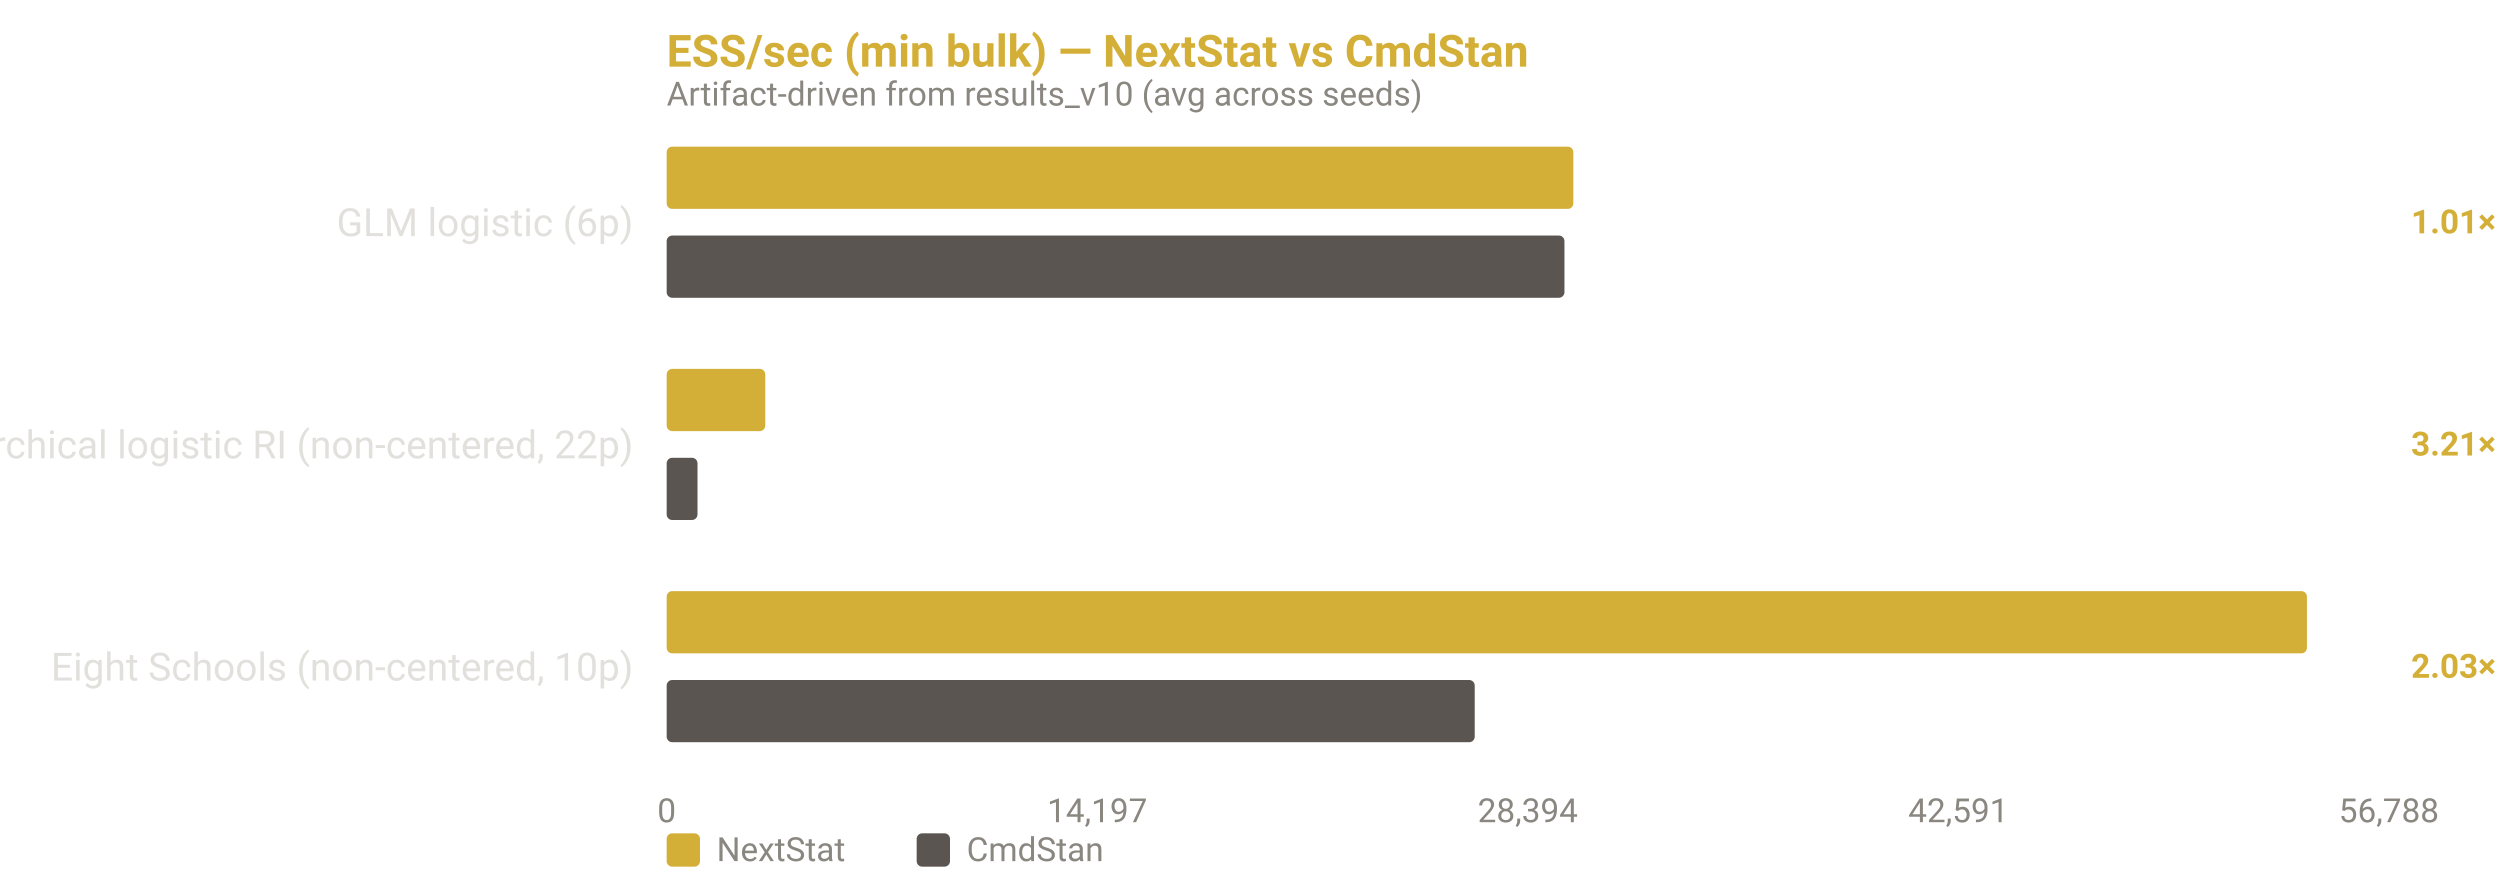
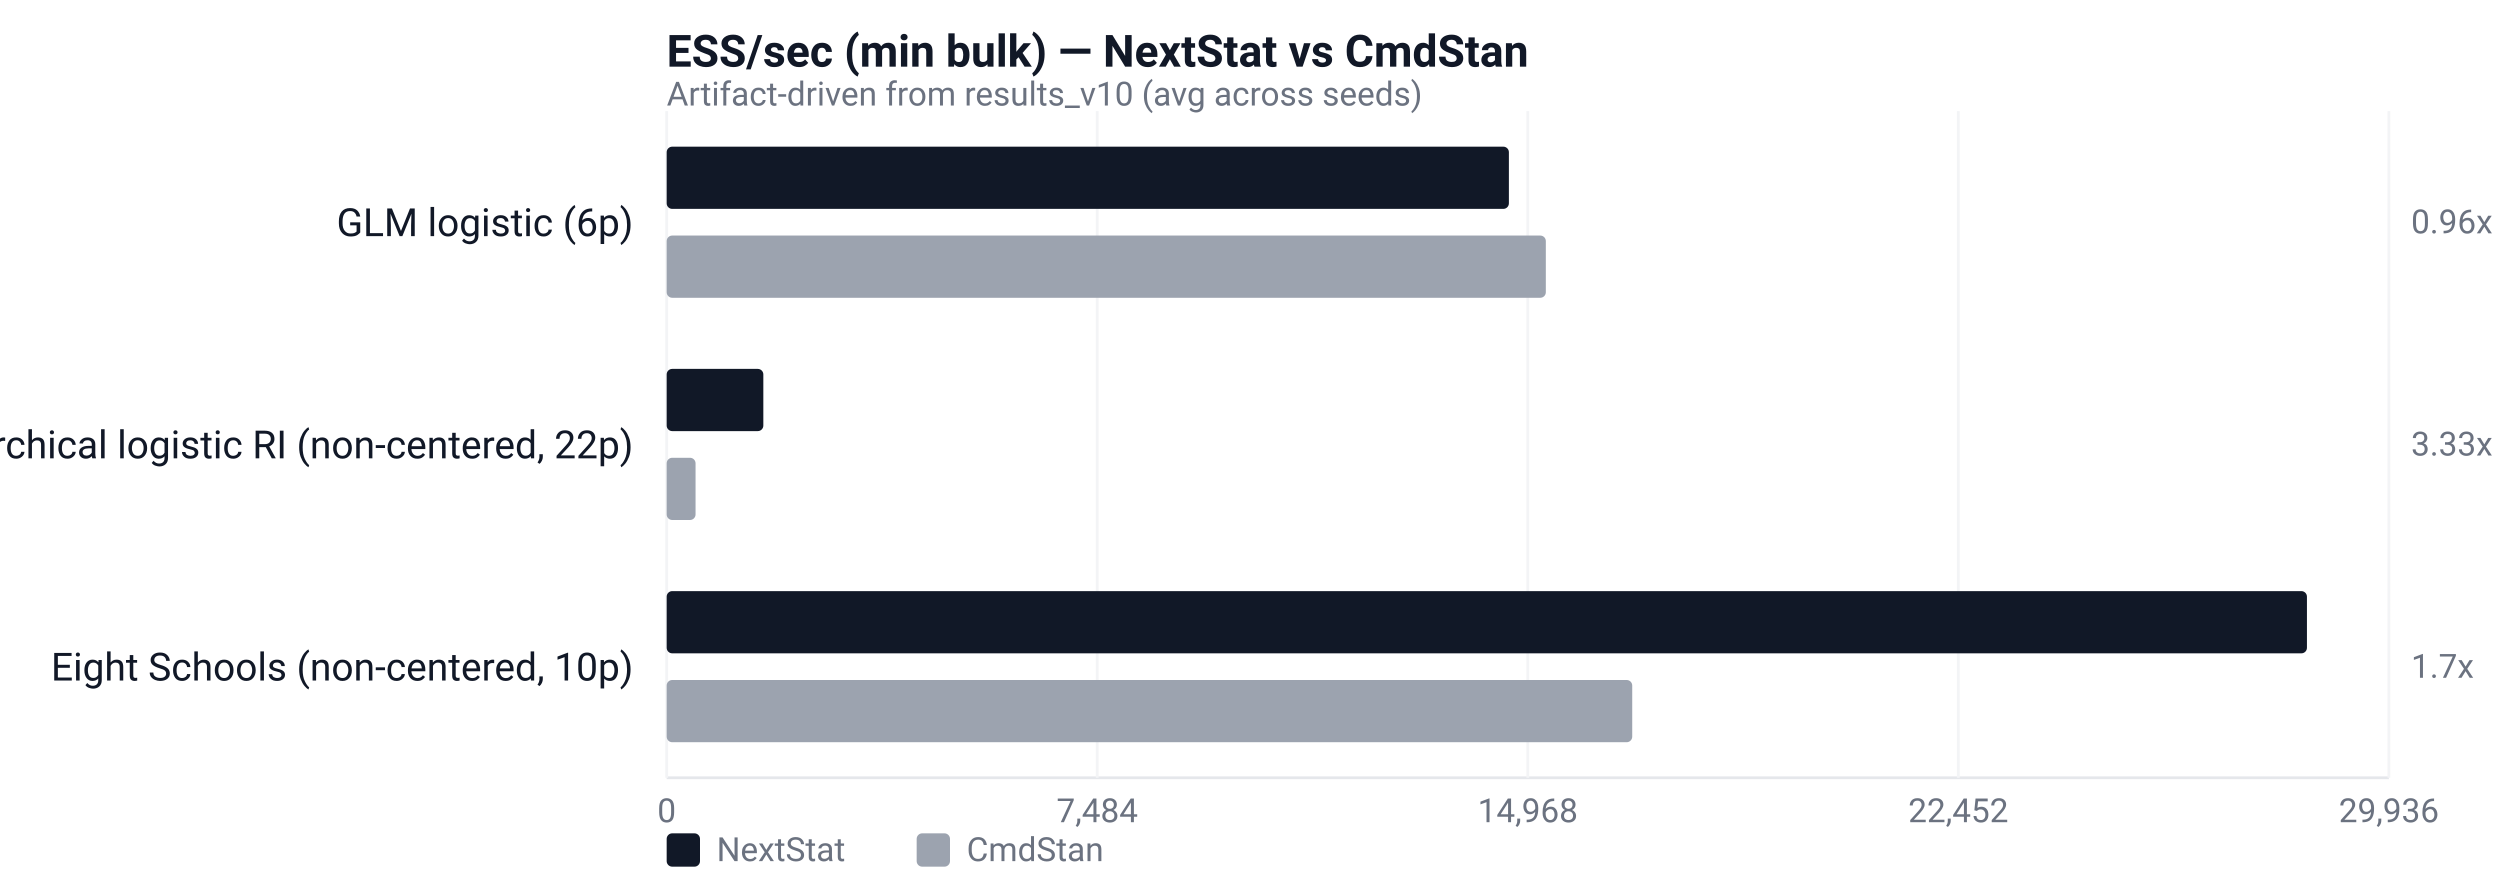
<svg xmlns="http://www.w3.org/2000/svg" width="900" height="320" viewBox="0 0 900 320">
  <style>
-   text { font-family: ui-sans-serif, system-ui, -apple-system, Segoe UI, Roboto, Helvetica, Arial; fill: #e2e0dc; }
-   .muted { fill: #8a8680; }
-   .label { font-size: 14px; fill: #e2e0dc; }
-   .title { font-size: 16px; font-weight: 700; fill: #d4af37; }
+   text { font-family: ui-sans-serif, system-ui, -apple-system, Segoe UI, Roboto, Helvetica, Arial; fill: #111827; }
+   .muted { fill: #6b7280; }
+   .label { font-size: 14px; }
+   .title { font-size: 16px; font-weight: 700; }
  .small { font-size: 12px; }
-   .ratio { font-size: 12px; fill: #d4af37; font-weight: 600; }
</style>
  <text x="240" y="24" class="title">ESS/sec (min bulk) — NextStat vs CmdStan</text>
  <text x="240" y="38" class="small muted">Artifact-driven from results_v10 (avg across seeds)</text>
-   <line x1="240" y1="280" x2="860" y2="280" stroke="rgba(255,255,255,0.08)" />
-   <line x1="240.0" y1="40" x2="240.0" y2="280" stroke="rgba(255,255,255,0.05)" />
+   <line x1="240" y1="280" x2="860" y2="280" stroke="#e5e7eb" />
+   <line x1="240.0" y1="40" x2="240.0" y2="280" stroke="#f3f4f6" />
  <text x="240.0" y="296" class="small muted" text-anchor="middle">0</text>
-   <line x1="395.0" y1="40" x2="395.0" y2="280" stroke="rgba(255,255,255,0.05)" />
-   <text x="395.0" y="296" class="small muted" text-anchor="middle">14,197</text>
-   <line x1="550.0" y1="40" x2="550.0" y2="280" stroke="rgba(255,255,255,0.05)" />
-   <text x="550.0" y="296" class="small muted" text-anchor="middle">28,394</text>
-   <line x1="705.0" y1="40" x2="705.0" y2="280" stroke="rgba(255,255,255,0.05)" />
-   <text x="705.0" y="296" class="small muted" text-anchor="middle">42,591</text>
-   <line x1="860.0" y1="40" x2="860.0" y2="280" stroke="rgba(255,255,255,0.05)" />
-   <text x="860.0" y="296" class="small muted" text-anchor="middle">56,788</text>
+   <line x1="395.0" y1="40" x2="395.0" y2="280" stroke="#f3f4f6" />
+   <text x="395.0" y="296" class="small muted" text-anchor="middle">7,484</text>
+   <line x1="550.0" y1="40" x2="550.0" y2="280" stroke="#f3f4f6" />
+   <text x="550.0" y="296" class="small muted" text-anchor="middle">14,968</text>
+   <line x1="705.0" y1="40" x2="705.0" y2="280" stroke="#f3f4f6" />
+   <text x="705.0" y="296" class="small muted" text-anchor="middle">22,452</text>
+   <line x1="860.0" y1="40" x2="860.0" y2="280" stroke="#f3f4f6" />
+   <text x="860.0" y="296" class="small muted" text-anchor="middle">29,936</text>
  <text x="228" y="85.0" class="label" text-anchor="end">GLM logistic (6p)</text>
-   <rect x="240" y="52.8" width="326.4" height="22.4" fill="#d4af37" rx="2" />
-   <rect x="240" y="84.8" width="323.2" height="22.4" fill="#5a5550" rx="2" />
-   <text x="868" y="84.0" class="ratio">1.01×</text>
+   <rect x="240" y="52.8" width="303.2" height="22.4" fill="#111827" rx="2" />
+   <rect x="240" y="84.8" width="316.5" height="22.4" fill="#9ca3af" rx="2" />
+   <text x="868" y="84.0" class="small muted">0.96x</text>
  <text x="228" y="165.0" class="label" text-anchor="end">Hierarchical logistic RI (non-centered, 22p)</text>
-   <rect x="240" y="132.8" width="35.5" height="22.4" fill="#d4af37" rx="2" />
-   <rect x="240" y="164.8" width="11.1" height="22.4" fill="#5a5550" rx="2" />
-   <text x="868" y="164.0" class="ratio">3.21×</text>
+   <rect x="240" y="132.8" width="34.8" height="22.4" fill="#111827" rx="2" />
+   <rect x="240" y="164.8" width="10.4" height="22.4" fill="#9ca3af" rx="2" />
+   <text x="868" y="164.0" class="small muted">3.33x</text>
  <text x="228" y="245.0" class="label" text-anchor="end">Eight Schools (non-centered, 10p)</text>
-   <rect x="240" y="212.8" width="590.5" height="22.4" fill="#d4af37" rx="2" />
-   <rect x="240" y="244.8" width="290.9" height="22.4" fill="#5a5550" rx="2" />
-   <text x="868" y="244.0" class="ratio">2.03×</text>
-   <rect x="240" y="300" width="12" height="12" fill="#d4af37" rx="2" />
+   <rect x="240" y="212.8" width="590.5" height="22.4" fill="#111827" rx="2" />
+   <rect x="240" y="244.8" width="347.6" height="22.4" fill="#9ca3af" rx="2" />
+   <text x="868" y="244.0" class="small muted">1.7x</text>
+   <rect x="240" y="300" width="12" height="12" fill="#111827" rx="2" />
  <text x="258" y="310" class="small muted">NextStat</text>
-   <rect x="330" y="300" width="12" height="12" fill="#5a5550" rx="2" />
+   <rect x="330" y="300" width="12" height="12" fill="#9ca3af" rx="2" />
  <text x="348" y="310" class="small muted">CmdStan</text>
</svg>
